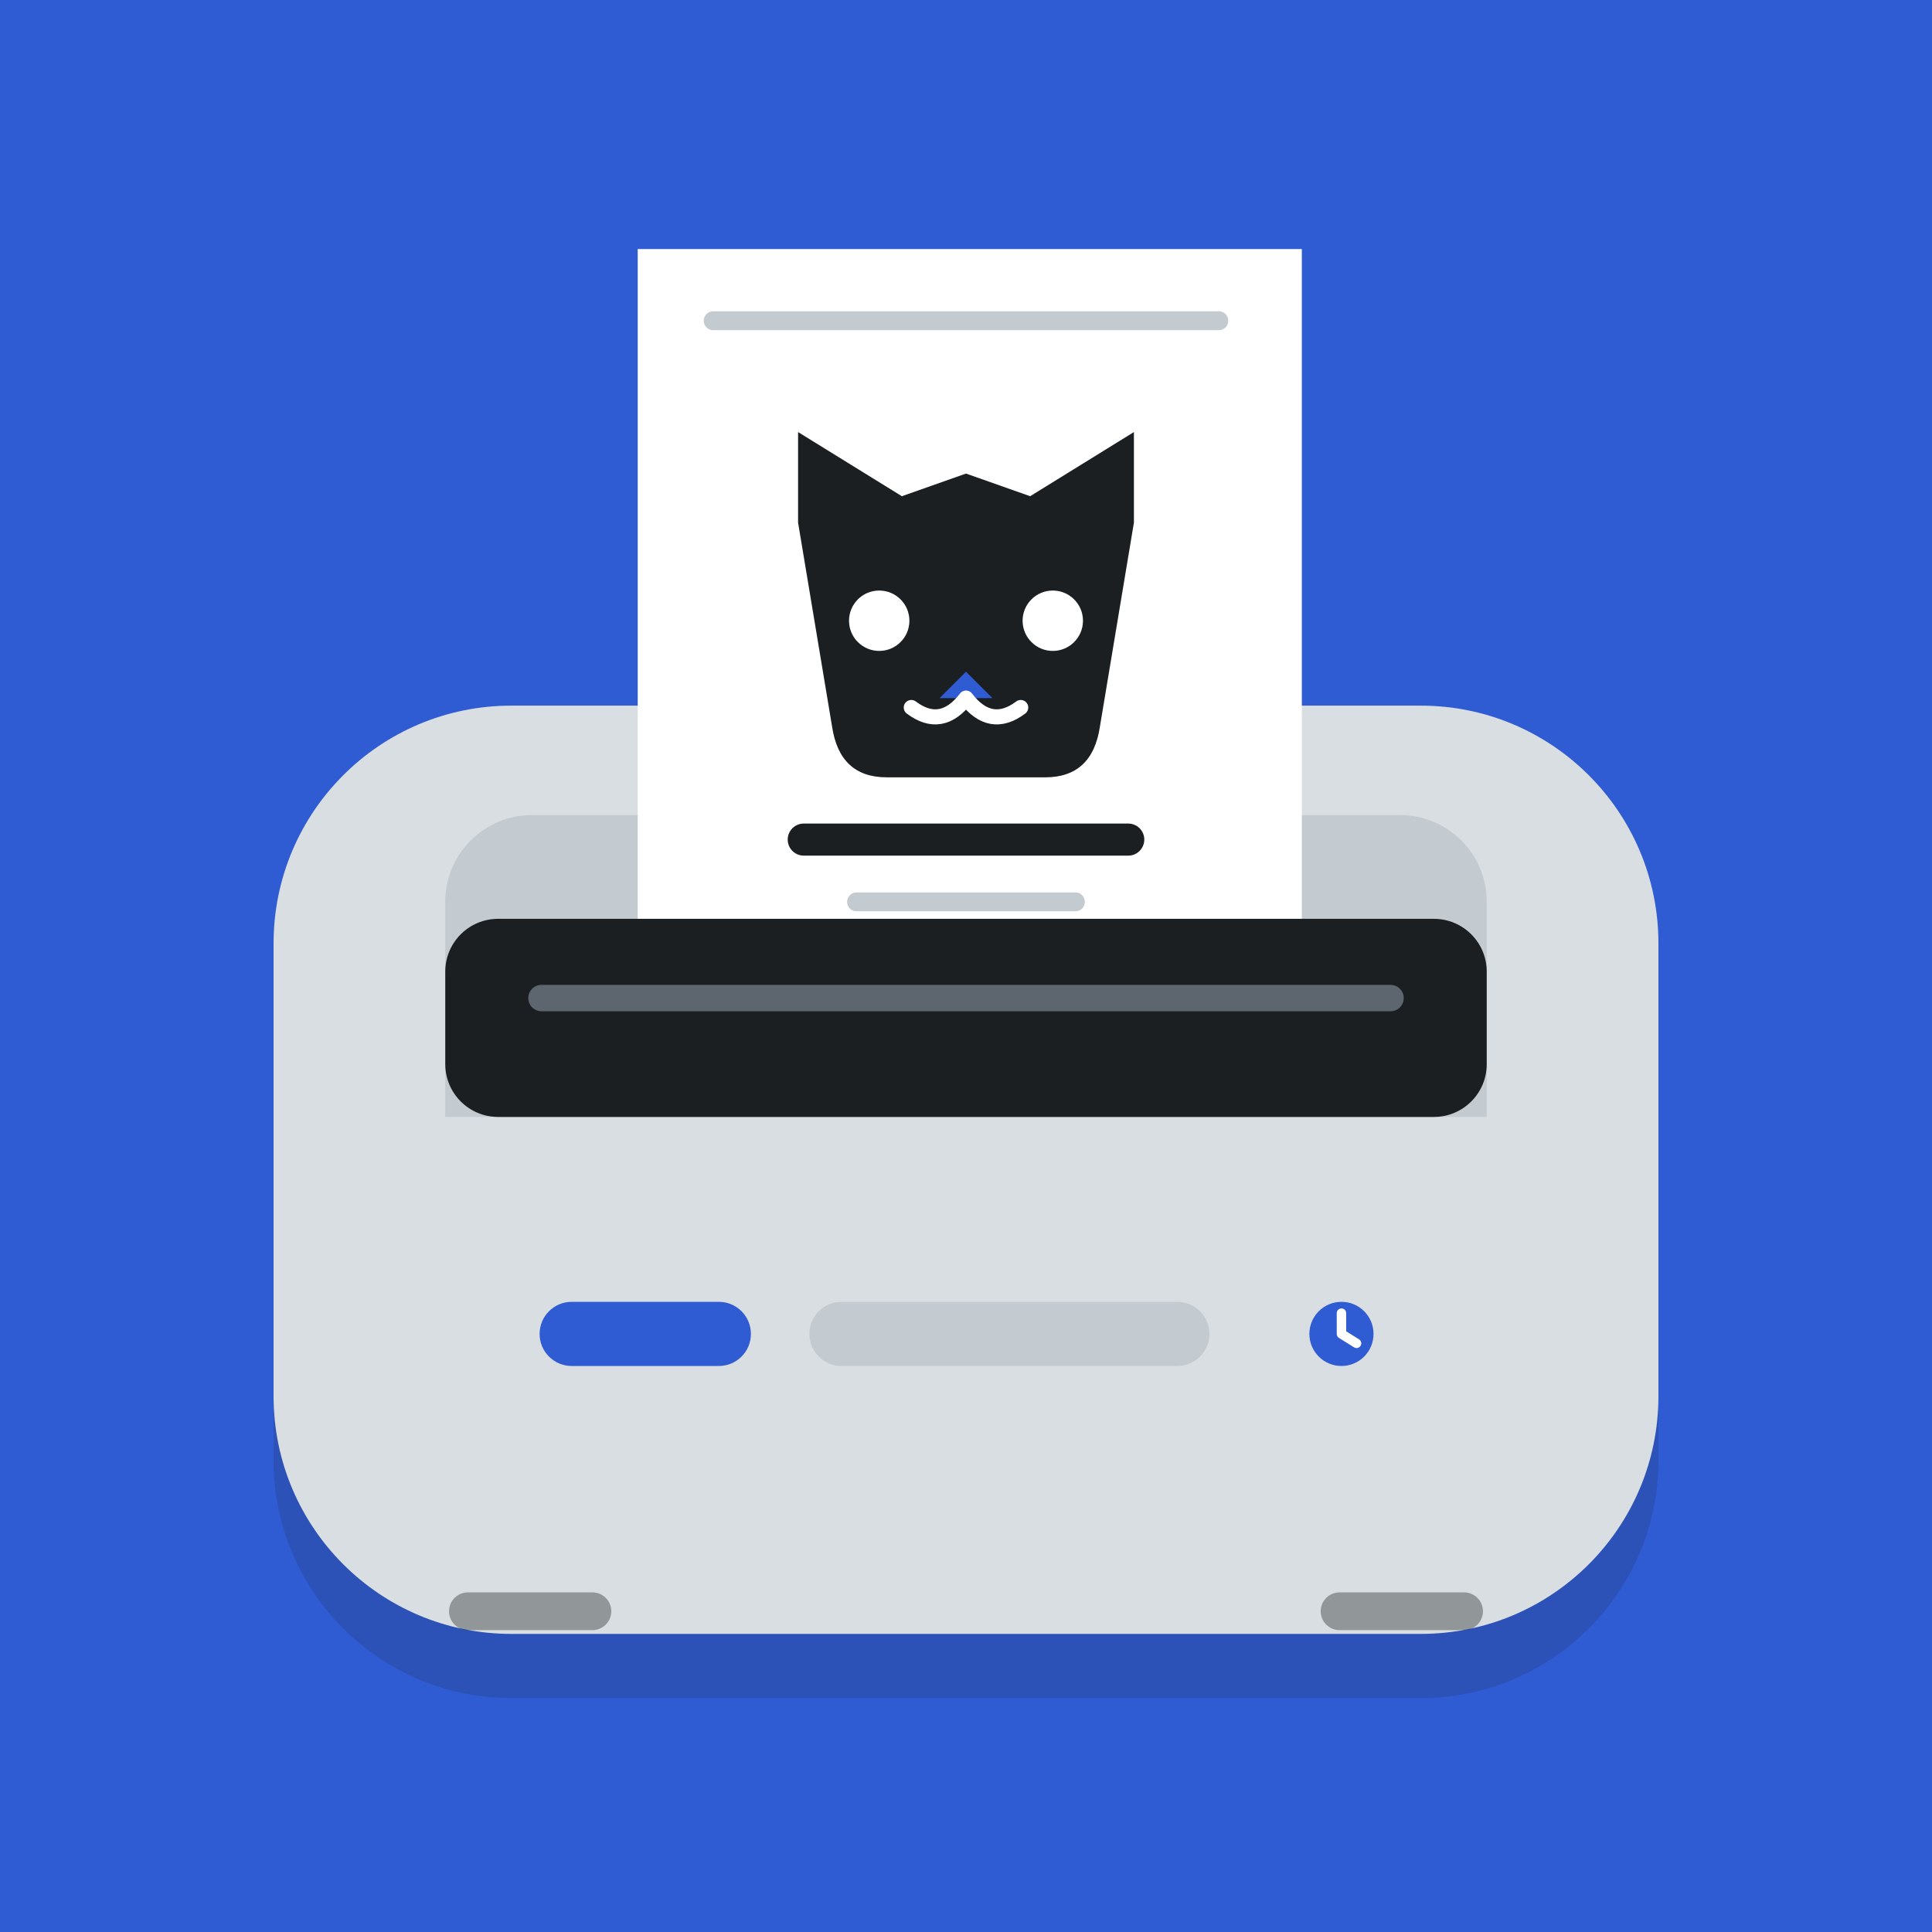
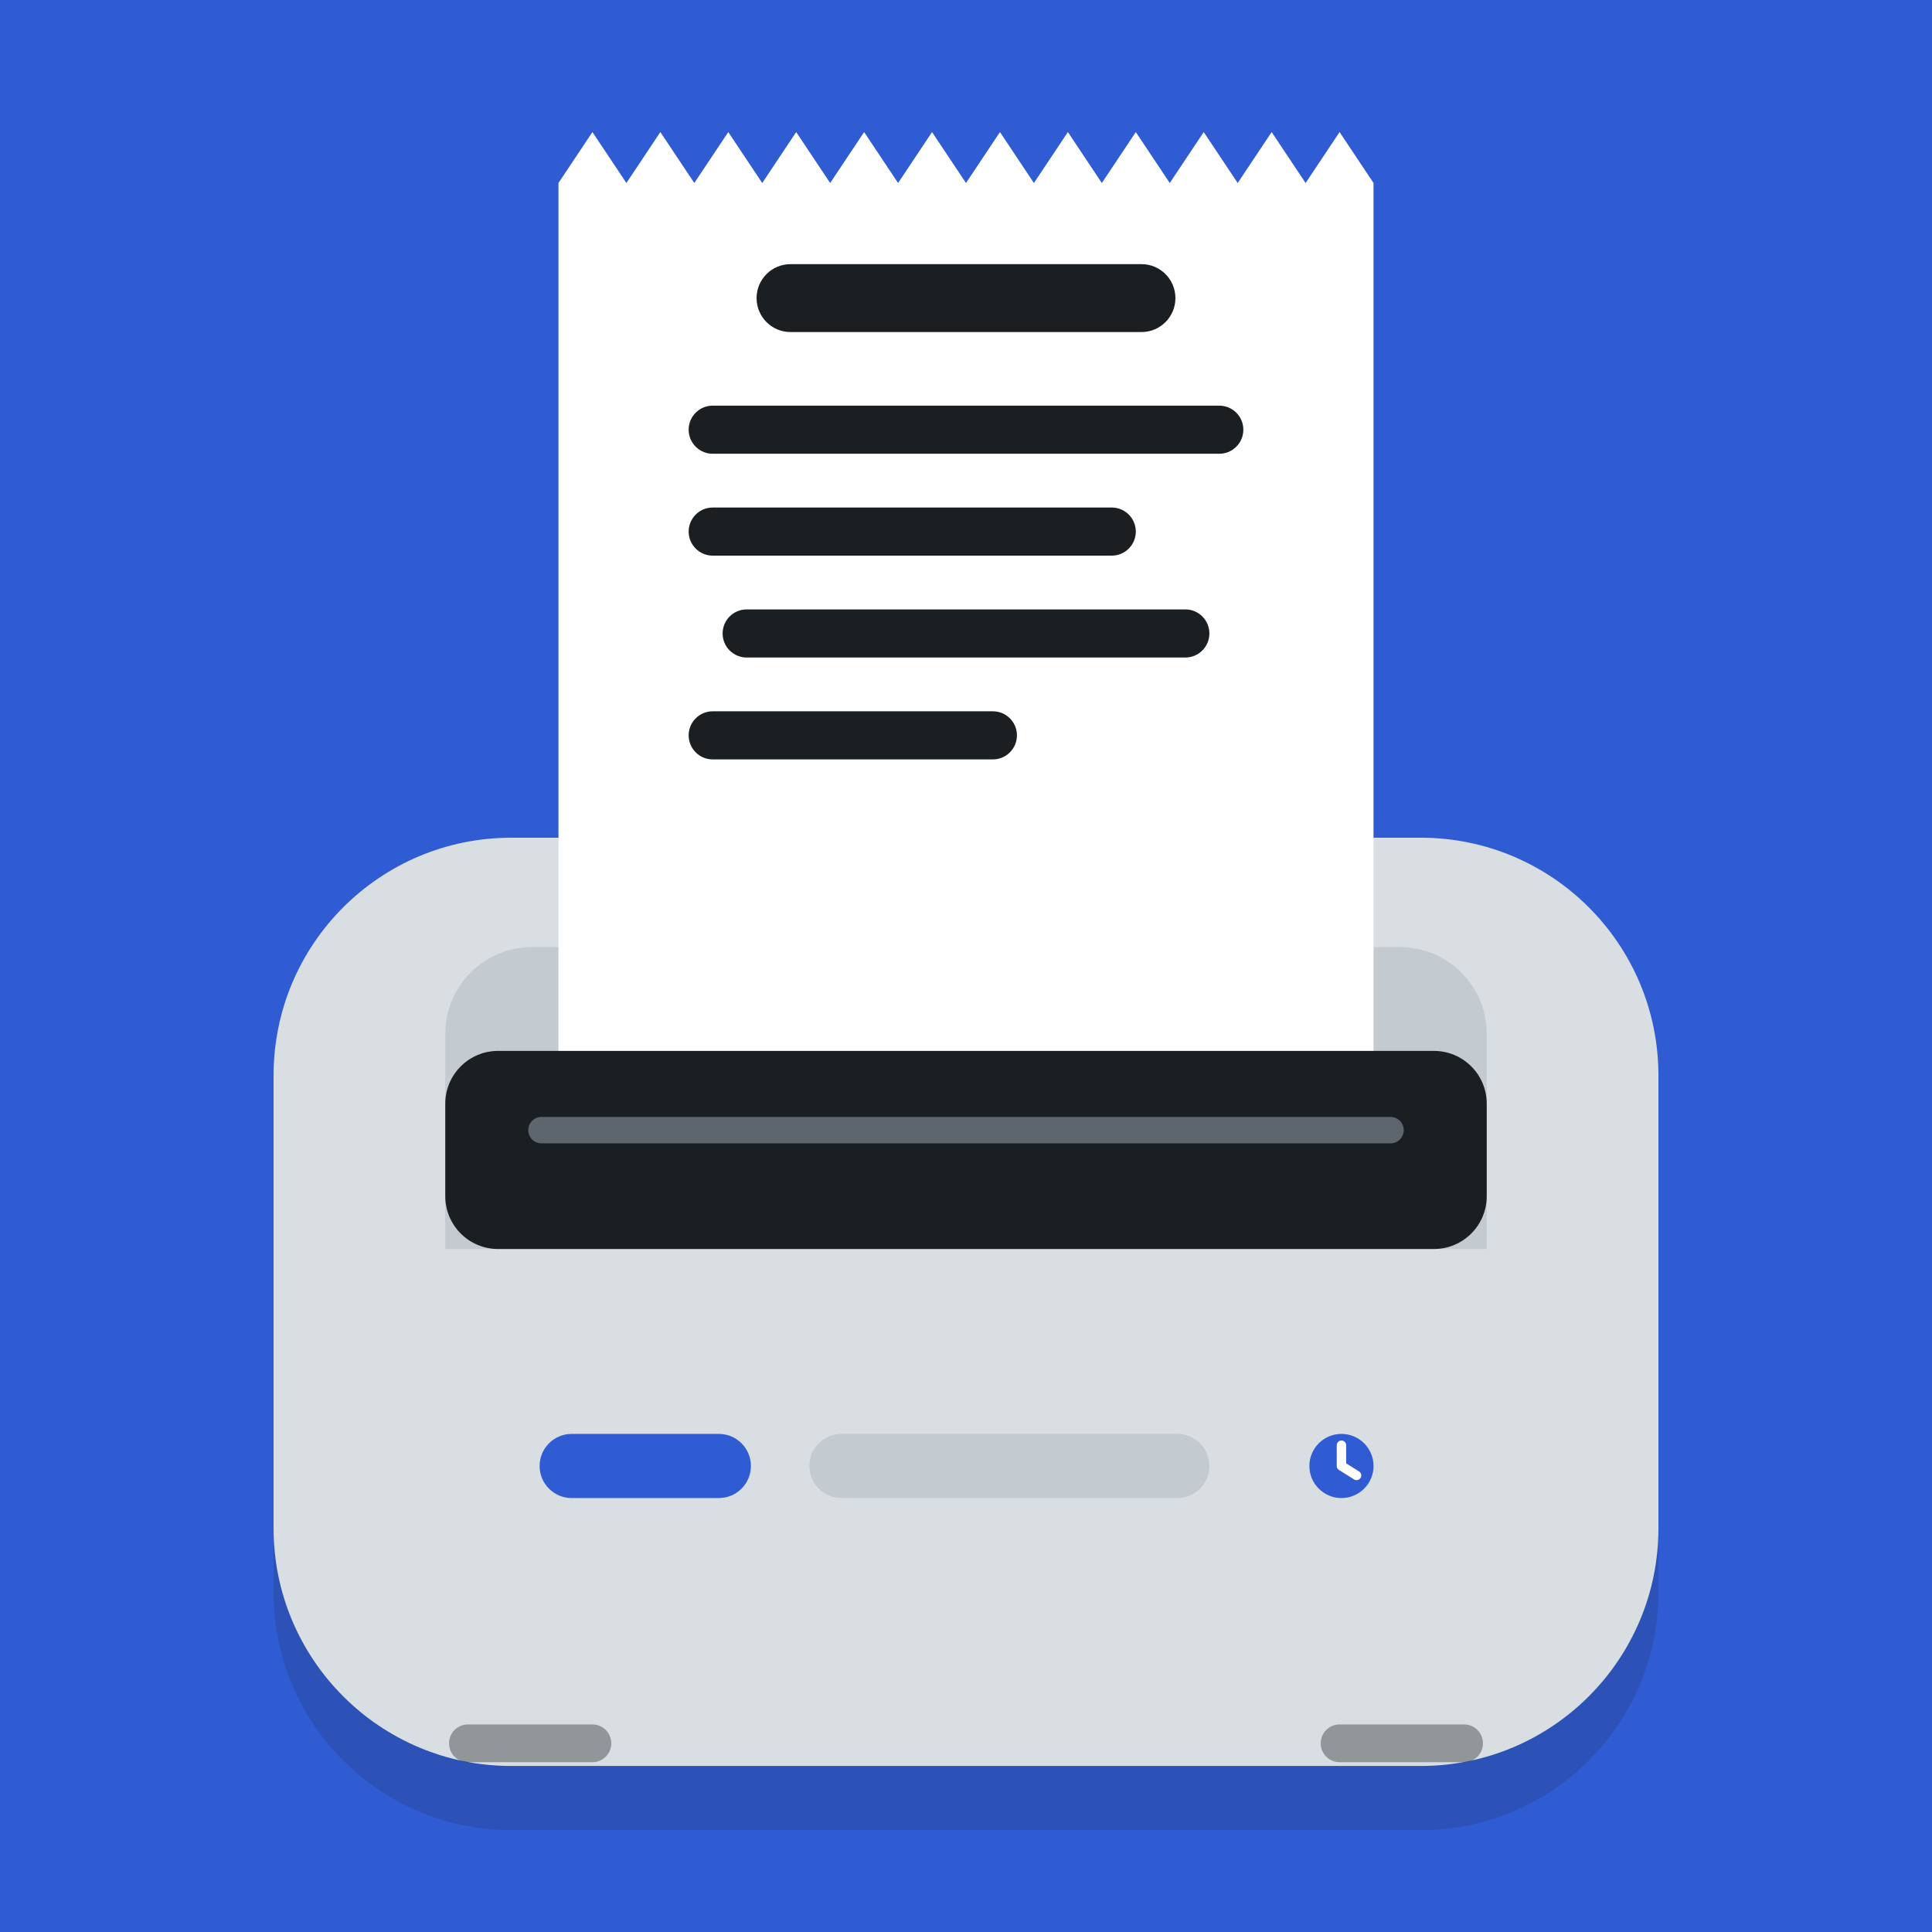
<svg xmlns="http://www.w3.org/2000/svg" width="1024" height="1024" viewBox="0 0 1024 1024">
  <rect width="1024" height="1024" fill="#2f5bd3" />
  <g stroke-linejoin="round">
-     <rect x="145" y="392" width="734" height="492" rx="126" fill="#1c1f22" opacity=".16" transform="translate(0 16)" />
-     <rect x="145" y="374" width="734" height="492" rx="126" fill="#d9dee2" />
-     <path d="M236 478a46 46 0 0 1 46-46h460a46 46 0 0 1 46 46v114H236z" fill="#c3cad0" />
-     <path d="M360 132h330v422l-22 20-22-20-22 20-22-20-22 20-22-20-22 20-22-20-22 20-22-20-22 20-22-20-22 20-22-20-22 20-22-20V132z" fill="#fff" />
-     <path d="M378 170h268" fill="none" stroke="#c3cad0" stroke-width="10" stroke-linecap="round" />
-     <path d="M423 277v-48l55 34 34-12 34 12 55-34v48l-18 108q-4 27-29 27h-84q-25 0-29-27z" fill="#1c1f22" />
-     <path d="M466 313a16 16 0 1 0 0 32 16 16 0 0 0 0-32m92 0a16 16 0 1 0 0 32 16 16 0 0 0 0-32" fill="#fff" />
-     <path d="M512 356l-14 14h28z" fill="#2f5bd3" />
-     <path d="M512 370q-13 17-29 5m29-5q13 17 29 5" fill="none" stroke="#fff" stroke-width="8" stroke-linecap="round" />
-     <path d="M426 445h172" fill="none" stroke="#1c1f22" stroke-width="17" stroke-linecap="round" />
-     <path d="M454 478h116" fill="none" stroke="#c3cad0" stroke-width="10" stroke-linecap="round" />
-     <rect x="236" y="487" width="552" height="105" rx="28" fill="#1c1f22" />
-     <rect x="280" y="522" width="464" height="14" rx="7" fill="#5d666e" />
-     <rect x="286" y="690" width="112" height="34" rx="17" fill="#2f5bd3" />
-     <rect x="429" y="690" width="212" height="34" rx="17" fill="#c3cad0" />
-     <circle cx="711" cy="707" r="17" fill="#2f5bd3" />
-     <path d="M711 696v11l8 5" fill="none" stroke="#fff" stroke-width="5" stroke-linecap="round" />
-     <rect x="238" y="844" width="86" height="20" rx="10" fill="#1c1f22" opacity=".38" />
-     <rect x="700" y="844" width="86" height="20" rx="10" fill="#1c1f22" opacity=".38" />
+     <rect x="145" y="462" width="734" height="492" rx="126" fill="#1c1f22" opacity=".16" transform="translate(0 16)" />
+     <rect x="145" y="444" width="734" height="492" rx="126" fill="#d9dee2" />
+     <path d="M236 548a46 46 0 0 1 46-46h460a46 46 0 0 1 46 46v114H236z" fill="#c3cad0" />
+     <path d="M296 97l18-27 18 27 18-27 18 27 18-27 18 27 18-27 18 27 18-27 18 27 18-27 18 27 18-27 18 27 18-27 18 27 18-27 18 27 18-27 18 27 18-27 18 27 18-27 18 27v483H296z" fill="#fff" />
+     <rect x="401" y="140" width="222" height="36" rx="18" fill="#1c1f22" />
+     <rect x="365" y="215" width="294" height="25.5" rx="12.75" fill="#1c1f22" />
+     <rect x="365" y="269" width="237" height="25.5" rx="12.75" fill="#1c1f22" />
+     <rect x="383" y="323" width="258" height="25.5" rx="12.75" fill="#1c1f22" />
+     <rect x="365" y="377" width="174" height="25.5" rx="12.75" fill="#1c1f22" />
+     <rect x="236" y="557" width="552" height="105" rx="28" fill="#1c1f22" />
+     <rect x="280" y="592" width="464" height="14" rx="7" fill="#5d666e" />
+     <rect x="286" y="760" width="112" height="34" rx="17" fill="#2f5bd3" />
+     <rect x="429" y="760" width="212" height="34" rx="17" fill="#c3cad0" />
+     <circle cx="711" cy="777" r="17" fill="#2f5bd3" />
+     <path d="M711 766v11l8 5" fill="none" stroke="#fff" stroke-width="5" stroke-linecap="round" />
+     <rect x="238" y="914" width="86" height="20" rx="10" fill="#1c1f22" opacity=".38" />
+     <rect x="700" y="914" width="86" height="20" rx="10" fill="#1c1f22" opacity=".38" />
  </g>
</svg>
